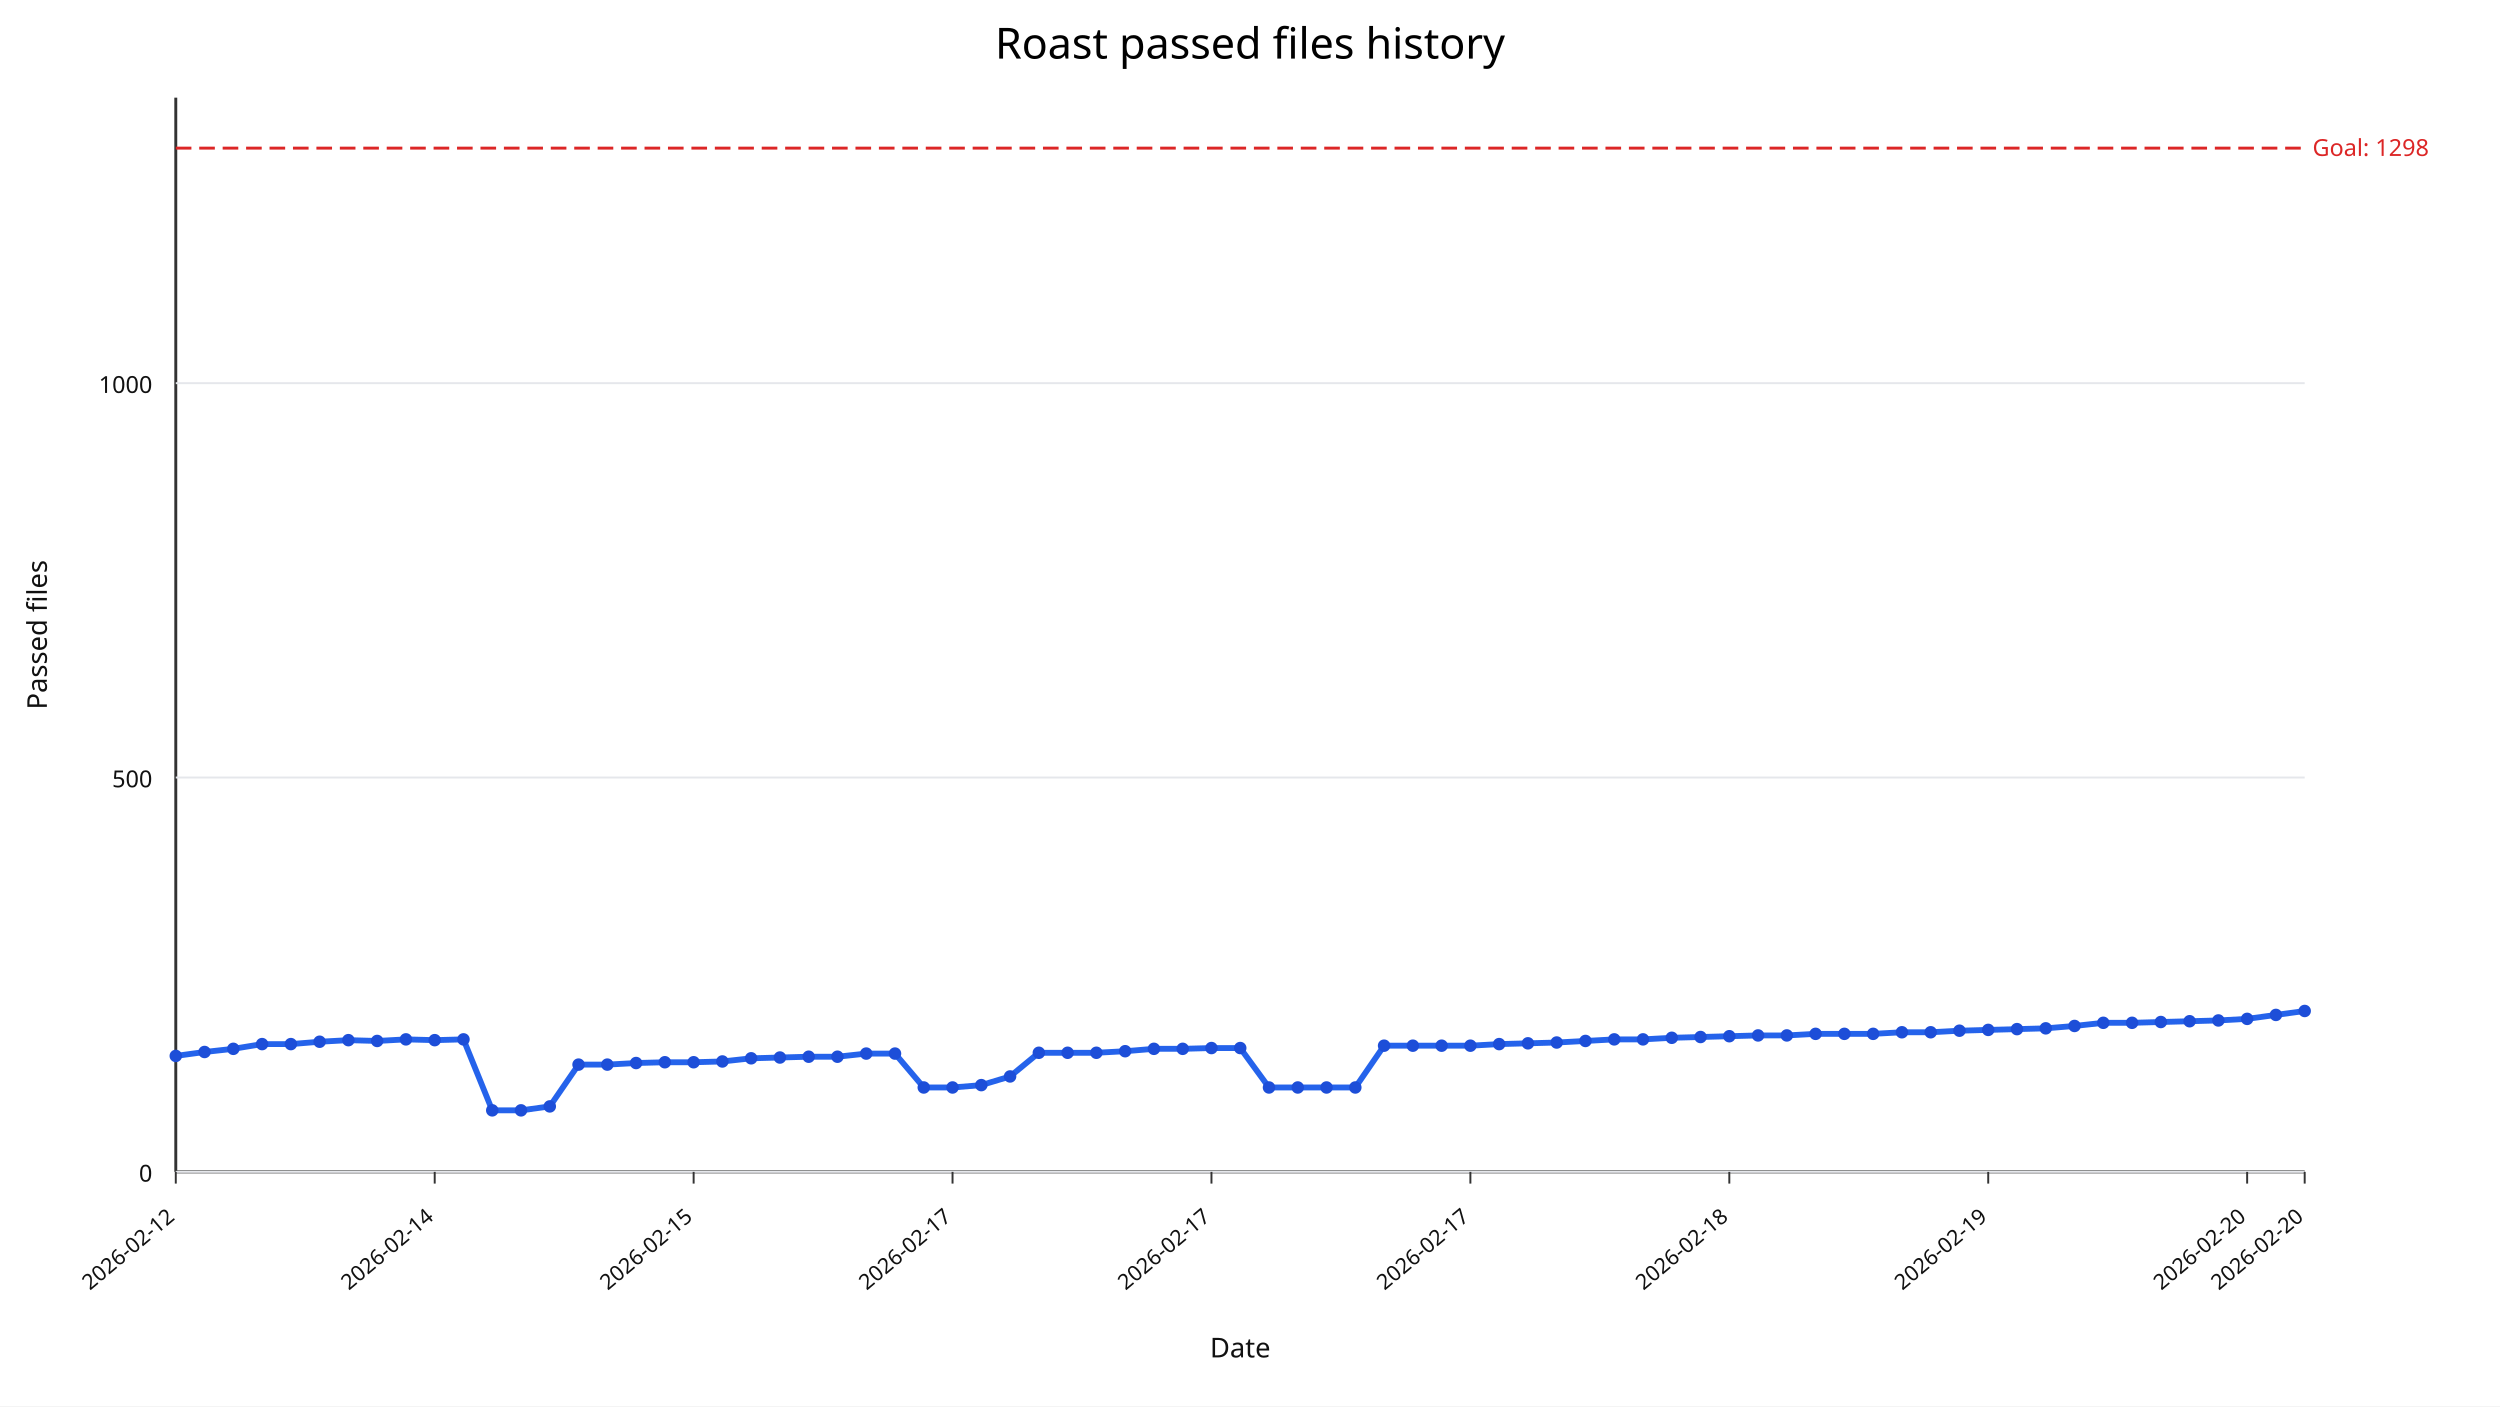
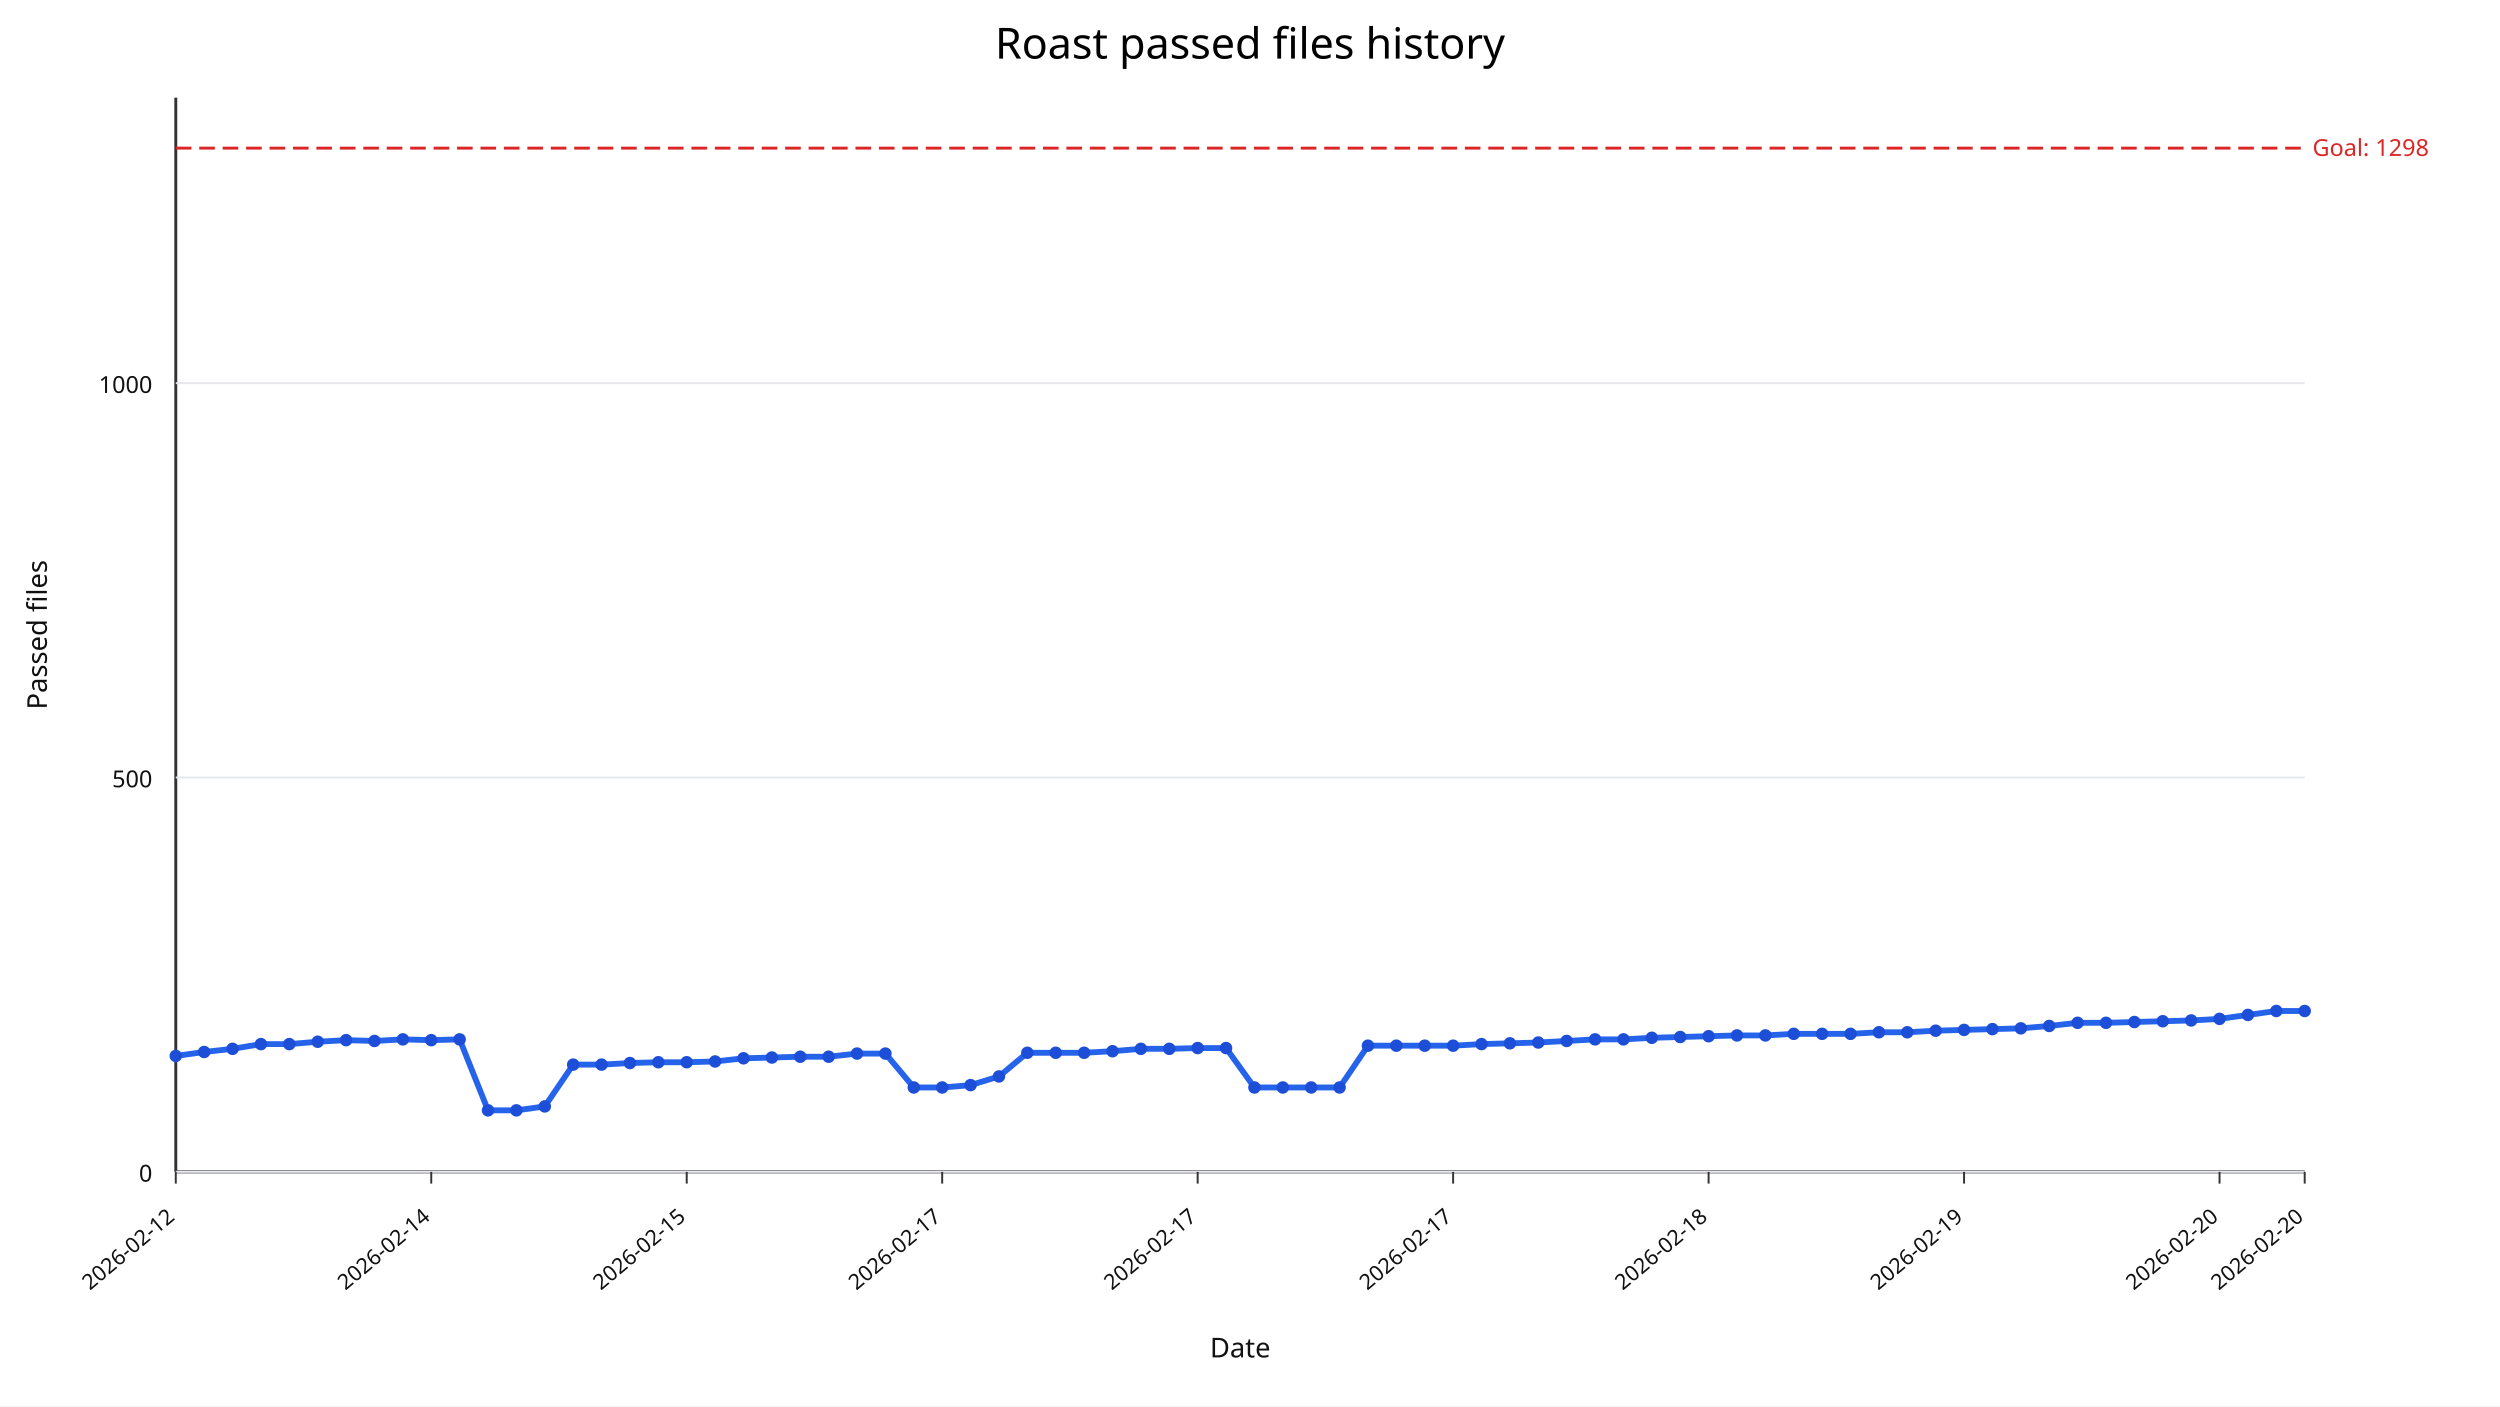
<svg xmlns="http://www.w3.org/2000/svg" width="1280" height="720" viewBox="0 0 1280 720">
  <rect width="100%" height="100%" fill="#ffffff" />
  <text x="640" y="30" text-anchor="middle" font-size="22" font-family="sans-serif">Roast passed files history</text>
  <line x1="90" y1="600" x2="1180" y2="600" stroke="#333" stroke-width="1.5" />
  <line x1="90" y1="50" x2="90" y2="600" stroke="#333" stroke-width="1.5" />
  <line x1="90" y1="600.00" x2="1180" y2="600.00" stroke="#e5e7eb" stroke-width="1" />
  <text x="78" y="605.00" text-anchor="end" font-size="12" fill="#111" font-family="sans-serif">0</text>
  <line x1="90" y1="398.09" x2="1180" y2="398.09" stroke="#e5e7eb" stroke-width="1" />
  <text x="78" y="403.09" text-anchor="end" font-size="12" fill="#111" font-family="sans-serif">500</text>
  <line x1="90" y1="196.18" x2="1180" y2="196.18" stroke="#e5e7eb" stroke-width="1" />
  <text x="78" y="201.18" text-anchor="end" font-size="12" fill="#111" font-family="sans-serif">1000</text>
  <line x1="90.00" y1="600" x2="90.00" y2="606" stroke="#333" stroke-width="1" />
  <text x="90.00" y="624" text-anchor="end" font-size="11" fill="#111" transform="rotate(-40 90.00,624)" font-family="sans-serif">2026-02-12</text>
-   <line x1="222.57" y1="600" x2="222.57" y2="606" stroke="#333" stroke-width="1" />
-   <text x="222.57" y="624" text-anchor="end" font-size="11" fill="#111" transform="rotate(-40 222.57,624)" font-family="sans-serif">2026-02-14</text>
-   <line x1="355.14" y1="600" x2="355.14" y2="606" stroke="#333" stroke-width="1" />
-   <text x="355.14" y="624" text-anchor="end" font-size="11" fill="#111" transform="rotate(-40 355.14,624)" font-family="sans-serif">2026-02-15</text>
-   <line x1="487.70" y1="600" x2="487.70" y2="606" stroke="#333" stroke-width="1" />
-   <text x="487.70" y="624" text-anchor="end" font-size="11" fill="#111" transform="rotate(-40 487.70,624)" font-family="sans-serif">2026-02-17</text>
-   <line x1="620.27" y1="600" x2="620.27" y2="606" stroke="#333" stroke-width="1" />
-   <text x="620.27" y="624" text-anchor="end" font-size="11" fill="#111" transform="rotate(-40 620.27,624)" font-family="sans-serif">2026-02-17</text>
-   <line x1="752.84" y1="600" x2="752.84" y2="606" stroke="#333" stroke-width="1" />
-   <text x="752.84" y="624" text-anchor="end" font-size="11" fill="#111" transform="rotate(-40 752.84,624)" font-family="sans-serif">2026-02-17</text>
-   <line x1="885.41" y1="600" x2="885.41" y2="606" stroke="#333" stroke-width="1" />
-   <text x="885.41" y="624" text-anchor="end" font-size="11" fill="#111" transform="rotate(-40 885.41,624)" font-family="sans-serif">2026-02-18</text>
-   <line x1="1017.97" y1="600" x2="1017.97" y2="606" stroke="#333" stroke-width="1" />
-   <text x="1017.97" y="624" text-anchor="end" font-size="11" fill="#111" transform="rotate(-40 1017.97,624)" font-family="sans-serif">2026-02-19</text>
-   <line x1="1150.54" y1="600" x2="1150.54" y2="606" stroke="#333" stroke-width="1" />
-   <text x="1150.54" y="624" text-anchor="end" font-size="11" fill="#111" transform="rotate(-40 1150.54,624)" font-family="sans-serif">2026-02-20</text>
+   <line x1="220.80" y1="600" x2="220.80" y2="606" stroke="#333" stroke-width="1" />
+   <text x="220.80" y="624" text-anchor="end" font-size="11" fill="#111" transform="rotate(-40 220.80,624)" font-family="sans-serif">2026-02-14</text>
+   <line x1="351.60" y1="600" x2="351.60" y2="606" stroke="#333" stroke-width="1" />
+   <text x="351.60" y="624" text-anchor="end" font-size="11" fill="#111" transform="rotate(-40 351.60,624)" font-family="sans-serif">2026-02-15</text>
+   <line x1="482.40" y1="600" x2="482.40" y2="606" stroke="#333" stroke-width="1" />
+   <text x="482.40" y="624" text-anchor="end" font-size="11" fill="#111" transform="rotate(-40 482.40,624)" font-family="sans-serif">2026-02-17</text>
+   <line x1="613.20" y1="600" x2="613.20" y2="606" stroke="#333" stroke-width="1" />
+   <text x="613.20" y="624" text-anchor="end" font-size="11" fill="#111" transform="rotate(-40 613.20,624)" font-family="sans-serif">2026-02-17</text>
+   <line x1="744.00" y1="600" x2="744.00" y2="606" stroke="#333" stroke-width="1" />
+   <text x="744.00" y="624" text-anchor="end" font-size="11" fill="#111" transform="rotate(-40 744.00,624)" font-family="sans-serif">2026-02-17</text>
+   <line x1="874.80" y1="600" x2="874.80" y2="606" stroke="#333" stroke-width="1" />
+   <text x="874.80" y="624" text-anchor="end" font-size="11" fill="#111" transform="rotate(-40 874.80,624)" font-family="sans-serif">2026-02-18</text>
+   <line x1="1005.60" y1="600" x2="1005.60" y2="606" stroke="#333" stroke-width="1" />
+   <text x="1005.60" y="624" text-anchor="end" font-size="11" fill="#111" transform="rotate(-40 1005.60,624)" font-family="sans-serif">2026-02-19</text>
+   <line x1="1136.40" y1="600" x2="1136.40" y2="606" stroke="#333" stroke-width="1" />
+   <text x="1136.40" y="624" text-anchor="end" font-size="11" fill="#111" transform="rotate(-40 1136.40,624)" font-family="sans-serif">2026-02-20</text>
  <line x1="1180.00" y1="600" x2="1180.00" y2="606" stroke="#333" stroke-width="1" />
  <text x="1180.00" y="624" text-anchor="end" font-size="11" fill="#111" transform="rotate(-40 1180.00,624)" font-family="sans-serif">2026-02-20</text>
  <line x1="90" y1="75.84" x2="1180" y2="75.84" stroke="#dc2626" stroke-width="1.5" stroke-dasharray="8,4" />
  <text x="1184" y="79.84" font-size="12" fill="#dc2626" font-family="sans-serif">Goal: 1298</text>
-   <polyline fill="none" stroke="#2563eb" stroke-width="3" points="90.00,540.64 104.73,538.62 119.46,537.00 134.19,534.58 148.92,534.58 163.65,533.37 178.38,532.56 193.11,532.97 207.84,532.16 222.57,532.56 237.30,532.16 252.03,568.50 266.76,568.50 281.49,566.48 296.22,545.08 310.95,545.08 325.68,544.27 340.41,543.87 355.14,543.87 369.86,543.47 384.59,541.85 399.32,541.45 414.05,541.04 428.78,541.04 443.51,539.43 458.24,539.43 472.97,556.79 487.70,556.79 502.43,555.58 517.16,551.14 531.89,539.02 546.62,539.02 561.35,539.02 576.08,538.22 590.81,537.00 605.54,537.00 620.27,536.60 635.00,536.60 649.73,556.79 664.46,556.79 679.19,556.79 693.92,556.79 708.65,535.39 723.38,535.39 738.11,535.39 752.84,535.39 767.57,534.58 782.30,534.18 797.03,533.77 811.76,532.97 826.49,532.16 841.22,532.16 855.95,531.35 870.68,530.95 885.41,530.54 900.14,530.14 914.86,530.14 929.59,529.33 944.32,529.33 959.05,529.33 973.78,528.52 988.51,528.52 1003.24,527.72 1017.97,527.31 1032.70,526.91 1047.43,526.51 1062.16,525.29 1076.89,523.68 1091.62,523.68 1106.35,523.27 1121.08,522.87 1135.81,522.47 1150.54,521.66 1165.27,519.64 1180.00,517.62" />
+   <polyline fill="none" stroke="#2563eb" stroke-width="3" points="90.00,540.64 104.53,538.62 119.07,537.00 133.60,534.58 148.13,534.58 162.67,533.37 177.20,532.56 191.73,532.97 206.27,532.16 220.80,532.56 235.33,532.16 249.87,568.50 264.40,568.50 278.93,566.48 293.47,545.08 308.00,545.08 322.53,544.27 337.07,543.87 351.60,543.87 366.13,543.47 380.67,541.85 395.20,541.45 409.73,541.04 424.27,541.04 438.80,539.43 453.33,539.43 467.87,556.79 482.40,556.79 496.93,555.58 511.47,551.14 526.00,539.02 540.53,539.02 555.07,539.02 569.60,538.22 584.13,537.00 598.67,537.00 613.20,536.60 627.73,536.60 642.27,556.79 656.80,556.79 671.33,556.79 685.87,556.79 700.40,535.39 714.93,535.39 729.47,535.39 744.00,535.39 758.53,534.58 773.07,534.18 787.60,533.77 802.13,532.97 816.67,532.16 831.20,532.16 845.73,531.35 860.27,530.95 874.80,530.54 889.33,530.14 903.87,530.14 918.40,529.33 932.93,529.33 947.47,529.33 962.00,528.52 976.53,528.52 991.07,527.72 1005.60,527.31 1020.13,526.91 1034.67,526.51 1049.20,525.29 1063.73,523.68 1078.27,523.68 1092.80,523.27 1107.33,522.87 1121.87,522.47 1136.40,521.66 1150.93,519.64 1165.47,517.62 1180.00,517.62" />
  <circle cx="90.00" cy="540.64" r="3.2" fill="#1d4ed8" />
-   <circle cx="104.73" cy="538.62" r="3.2" fill="#1d4ed8" />
-   <circle cx="119.46" cy="537.00" r="3.2" fill="#1d4ed8" />
-   <circle cx="134.19" cy="534.58" r="3.2" fill="#1d4ed8" />
-   <circle cx="148.92" cy="534.58" r="3.2" fill="#1d4ed8" />
-   <circle cx="163.65" cy="533.37" r="3.2" fill="#1d4ed8" />
-   <circle cx="178.38" cy="532.56" r="3.2" fill="#1d4ed8" />
-   <circle cx="193.11" cy="532.97" r="3.2" fill="#1d4ed8" />
-   <circle cx="207.84" cy="532.16" r="3.2" fill="#1d4ed8" />
-   <circle cx="222.57" cy="532.56" r="3.2" fill="#1d4ed8" />
-   <circle cx="237.30" cy="532.16" r="3.2" fill="#1d4ed8" />
-   <circle cx="252.03" cy="568.50" r="3.2" fill="#1d4ed8" />
-   <circle cx="266.76" cy="568.50" r="3.2" fill="#1d4ed8" />
-   <circle cx="281.49" cy="566.48" r="3.2" fill="#1d4ed8" />
-   <circle cx="296.22" cy="545.08" r="3.2" fill="#1d4ed8" />
-   <circle cx="310.95" cy="545.08" r="3.2" fill="#1d4ed8" />
-   <circle cx="325.68" cy="544.27" r="3.2" fill="#1d4ed8" />
-   <circle cx="340.41" cy="543.87" r="3.2" fill="#1d4ed8" />
-   <circle cx="355.14" cy="543.87" r="3.2" fill="#1d4ed8" />
-   <circle cx="369.86" cy="543.47" r="3.2" fill="#1d4ed8" />
-   <circle cx="384.59" cy="541.85" r="3.2" fill="#1d4ed8" />
-   <circle cx="399.32" cy="541.45" r="3.2" fill="#1d4ed8" />
-   <circle cx="414.05" cy="541.04" r="3.2" fill="#1d4ed8" />
-   <circle cx="428.78" cy="541.04" r="3.2" fill="#1d4ed8" />
-   <circle cx="443.51" cy="539.43" r="3.2" fill="#1d4ed8" />
-   <circle cx="458.24" cy="539.43" r="3.2" fill="#1d4ed8" />
-   <circle cx="472.97" cy="556.79" r="3.2" fill="#1d4ed8" />
-   <circle cx="487.70" cy="556.79" r="3.2" fill="#1d4ed8" />
-   <circle cx="502.43" cy="555.58" r="3.2" fill="#1d4ed8" />
-   <circle cx="517.16" cy="551.14" r="3.2" fill="#1d4ed8" />
-   <circle cx="531.89" cy="539.02" r="3.2" fill="#1d4ed8" />
-   <circle cx="546.62" cy="539.02" r="3.2" fill="#1d4ed8" />
-   <circle cx="561.35" cy="539.02" r="3.2" fill="#1d4ed8" />
-   <circle cx="576.08" cy="538.22" r="3.2" fill="#1d4ed8" />
-   <circle cx="590.81" cy="537.00" r="3.2" fill="#1d4ed8" />
-   <circle cx="605.54" cy="537.00" r="3.2" fill="#1d4ed8" />
-   <circle cx="620.27" cy="536.60" r="3.2" fill="#1d4ed8" />
-   <circle cx="635.00" cy="536.60" r="3.2" fill="#1d4ed8" />
-   <circle cx="649.73" cy="556.79" r="3.2" fill="#1d4ed8" />
-   <circle cx="664.46" cy="556.79" r="3.2" fill="#1d4ed8" />
-   <circle cx="679.19" cy="556.79" r="3.2" fill="#1d4ed8" />
-   <circle cx="693.92" cy="556.79" r="3.2" fill="#1d4ed8" />
-   <circle cx="708.65" cy="535.39" r="3.2" fill="#1d4ed8" />
-   <circle cx="723.38" cy="535.39" r="3.2" fill="#1d4ed8" />
-   <circle cx="738.11" cy="535.39" r="3.2" fill="#1d4ed8" />
-   <circle cx="752.84" cy="535.39" r="3.2" fill="#1d4ed8" />
-   <circle cx="767.57" cy="534.58" r="3.2" fill="#1d4ed8" />
-   <circle cx="782.30" cy="534.18" r="3.2" fill="#1d4ed8" />
-   <circle cx="797.03" cy="533.77" r="3.2" fill="#1d4ed8" />
-   <circle cx="811.76" cy="532.97" r="3.2" fill="#1d4ed8" />
-   <circle cx="826.49" cy="532.16" r="3.2" fill="#1d4ed8" />
-   <circle cx="841.22" cy="532.16" r="3.2" fill="#1d4ed8" />
-   <circle cx="855.95" cy="531.35" r="3.2" fill="#1d4ed8" />
-   <circle cx="870.68" cy="530.95" r="3.2" fill="#1d4ed8" />
-   <circle cx="885.41" cy="530.54" r="3.2" fill="#1d4ed8" />
-   <circle cx="900.14" cy="530.14" r="3.2" fill="#1d4ed8" />
-   <circle cx="914.86" cy="530.14" r="3.2" fill="#1d4ed8" />
-   <circle cx="929.59" cy="529.33" r="3.2" fill="#1d4ed8" />
-   <circle cx="944.32" cy="529.33" r="3.2" fill="#1d4ed8" />
-   <circle cx="959.05" cy="529.33" r="3.2" fill="#1d4ed8" />
-   <circle cx="973.78" cy="528.52" r="3.2" fill="#1d4ed8" />
-   <circle cx="988.51" cy="528.52" r="3.2" fill="#1d4ed8" />
-   <circle cx="1003.24" cy="527.72" r="3.2" fill="#1d4ed8" />
-   <circle cx="1017.97" cy="527.31" r="3.2" fill="#1d4ed8" />
-   <circle cx="1032.70" cy="526.91" r="3.2" fill="#1d4ed8" />
-   <circle cx="1047.43" cy="526.51" r="3.2" fill="#1d4ed8" />
-   <circle cx="1062.16" cy="525.29" r="3.2" fill="#1d4ed8" />
-   <circle cx="1076.89" cy="523.68" r="3.2" fill="#1d4ed8" />
-   <circle cx="1091.62" cy="523.68" r="3.2" fill="#1d4ed8" />
-   <circle cx="1106.35" cy="523.27" r="3.2" fill="#1d4ed8" />
-   <circle cx="1121.08" cy="522.87" r="3.2" fill="#1d4ed8" />
-   <circle cx="1135.81" cy="522.47" r="3.2" fill="#1d4ed8" />
-   <circle cx="1150.54" cy="521.66" r="3.2" fill="#1d4ed8" />
-   <circle cx="1165.27" cy="519.64" r="3.2" fill="#1d4ed8" />
+   <circle cx="104.53" cy="538.62" r="3.2" fill="#1d4ed8" />
+   <circle cx="119.07" cy="537.00" r="3.2" fill="#1d4ed8" />
+   <circle cx="133.60" cy="534.58" r="3.2" fill="#1d4ed8" />
+   <circle cx="148.13" cy="534.58" r="3.2" fill="#1d4ed8" />
+   <circle cx="162.67" cy="533.37" r="3.2" fill="#1d4ed8" />
+   <circle cx="177.20" cy="532.56" r="3.2" fill="#1d4ed8" />
+   <circle cx="191.73" cy="532.97" r="3.2" fill="#1d4ed8" />
+   <circle cx="206.27" cy="532.16" r="3.2" fill="#1d4ed8" />
+   <circle cx="220.80" cy="532.56" r="3.2" fill="#1d4ed8" />
+   <circle cx="235.33" cy="532.16" r="3.2" fill="#1d4ed8" />
+   <circle cx="249.87" cy="568.50" r="3.2" fill="#1d4ed8" />
+   <circle cx="264.40" cy="568.50" r="3.2" fill="#1d4ed8" />
+   <circle cx="278.93" cy="566.48" r="3.2" fill="#1d4ed8" />
+   <circle cx="293.47" cy="545.08" r="3.2" fill="#1d4ed8" />
+   <circle cx="308.00" cy="545.08" r="3.2" fill="#1d4ed8" />
+   <circle cx="322.53" cy="544.27" r="3.2" fill="#1d4ed8" />
+   <circle cx="337.07" cy="543.87" r="3.2" fill="#1d4ed8" />
+   <circle cx="351.60" cy="543.87" r="3.2" fill="#1d4ed8" />
+   <circle cx="366.13" cy="543.47" r="3.2" fill="#1d4ed8" />
+   <circle cx="380.67" cy="541.85" r="3.2" fill="#1d4ed8" />
+   <circle cx="395.20" cy="541.45" r="3.2" fill="#1d4ed8" />
+   <circle cx="409.73" cy="541.04" r="3.2" fill="#1d4ed8" />
+   <circle cx="424.27" cy="541.04" r="3.2" fill="#1d4ed8" />
+   <circle cx="438.80" cy="539.43" r="3.2" fill="#1d4ed8" />
+   <circle cx="453.33" cy="539.43" r="3.2" fill="#1d4ed8" />
+   <circle cx="467.87" cy="556.79" r="3.2" fill="#1d4ed8" />
+   <circle cx="482.40" cy="556.79" r="3.2" fill="#1d4ed8" />
+   <circle cx="496.93" cy="555.58" r="3.2" fill="#1d4ed8" />
+   <circle cx="511.47" cy="551.14" r="3.2" fill="#1d4ed8" />
+   <circle cx="526.00" cy="539.02" r="3.2" fill="#1d4ed8" />
+   <circle cx="540.53" cy="539.02" r="3.2" fill="#1d4ed8" />
+   <circle cx="555.07" cy="539.02" r="3.2" fill="#1d4ed8" />
+   <circle cx="569.60" cy="538.22" r="3.2" fill="#1d4ed8" />
+   <circle cx="584.13" cy="537.00" r="3.2" fill="#1d4ed8" />
+   <circle cx="598.67" cy="537.00" r="3.2" fill="#1d4ed8" />
+   <circle cx="613.20" cy="536.60" r="3.2" fill="#1d4ed8" />
+   <circle cx="627.73" cy="536.60" r="3.2" fill="#1d4ed8" />
+   <circle cx="642.27" cy="556.79" r="3.2" fill="#1d4ed8" />
+   <circle cx="656.80" cy="556.79" r="3.2" fill="#1d4ed8" />
+   <circle cx="671.33" cy="556.79" r="3.2" fill="#1d4ed8" />
+   <circle cx="685.87" cy="556.79" r="3.2" fill="#1d4ed8" />
+   <circle cx="700.40" cy="535.39" r="3.2" fill="#1d4ed8" />
+   <circle cx="714.93" cy="535.39" r="3.2" fill="#1d4ed8" />
+   <circle cx="729.47" cy="535.39" r="3.2" fill="#1d4ed8" />
+   <circle cx="744.00" cy="535.39" r="3.2" fill="#1d4ed8" />
+   <circle cx="758.53" cy="534.58" r="3.2" fill="#1d4ed8" />
+   <circle cx="773.07" cy="534.18" r="3.2" fill="#1d4ed8" />
+   <circle cx="787.60" cy="533.77" r="3.2" fill="#1d4ed8" />
+   <circle cx="802.13" cy="532.97" r="3.2" fill="#1d4ed8" />
+   <circle cx="816.67" cy="532.16" r="3.2" fill="#1d4ed8" />
+   <circle cx="831.20" cy="532.16" r="3.2" fill="#1d4ed8" />
+   <circle cx="845.73" cy="531.35" r="3.2" fill="#1d4ed8" />
+   <circle cx="860.27" cy="530.95" r="3.2" fill="#1d4ed8" />
+   <circle cx="874.80" cy="530.54" r="3.2" fill="#1d4ed8" />
+   <circle cx="889.33" cy="530.14" r="3.2" fill="#1d4ed8" />
+   <circle cx="903.87" cy="530.14" r="3.2" fill="#1d4ed8" />
+   <circle cx="918.40" cy="529.33" r="3.2" fill="#1d4ed8" />
+   <circle cx="932.93" cy="529.33" r="3.2" fill="#1d4ed8" />
+   <circle cx="947.47" cy="529.33" r="3.2" fill="#1d4ed8" />
+   <circle cx="962.00" cy="528.52" r="3.2" fill="#1d4ed8" />
+   <circle cx="976.53" cy="528.52" r="3.2" fill="#1d4ed8" />
+   <circle cx="991.07" cy="527.72" r="3.2" fill="#1d4ed8" />
+   <circle cx="1005.60" cy="527.31" r="3.2" fill="#1d4ed8" />
+   <circle cx="1020.13" cy="526.91" r="3.2" fill="#1d4ed8" />
+   <circle cx="1034.67" cy="526.51" r="3.2" fill="#1d4ed8" />
+   <circle cx="1049.20" cy="525.29" r="3.2" fill="#1d4ed8" />
+   <circle cx="1063.73" cy="523.68" r="3.2" fill="#1d4ed8" />
+   <circle cx="1078.27" cy="523.68" r="3.2" fill="#1d4ed8" />
+   <circle cx="1092.80" cy="523.27" r="3.2" fill="#1d4ed8" />
+   <circle cx="1107.33" cy="522.87" r="3.2" fill="#1d4ed8" />
+   <circle cx="1121.87" cy="522.47" r="3.2" fill="#1d4ed8" />
+   <circle cx="1136.40" cy="521.66" r="3.2" fill="#1d4ed8" />
+   <circle cx="1150.93" cy="519.64" r="3.2" fill="#1d4ed8" />
+   <circle cx="1165.47" cy="517.62" r="3.2" fill="#1d4ed8" />
  <circle cx="1180.00" cy="517.62" r="3.2" fill="#1d4ed8" />
  <text x="635" y="695" text-anchor="middle" font-size="14" fill="#111" font-family="sans-serif">Date</text>
  <text x="24" y="325" text-anchor="middle" font-size="14" fill="#111" transform="rotate(-90 24,325)" font-family="sans-serif">Passed files</text>
</svg>
